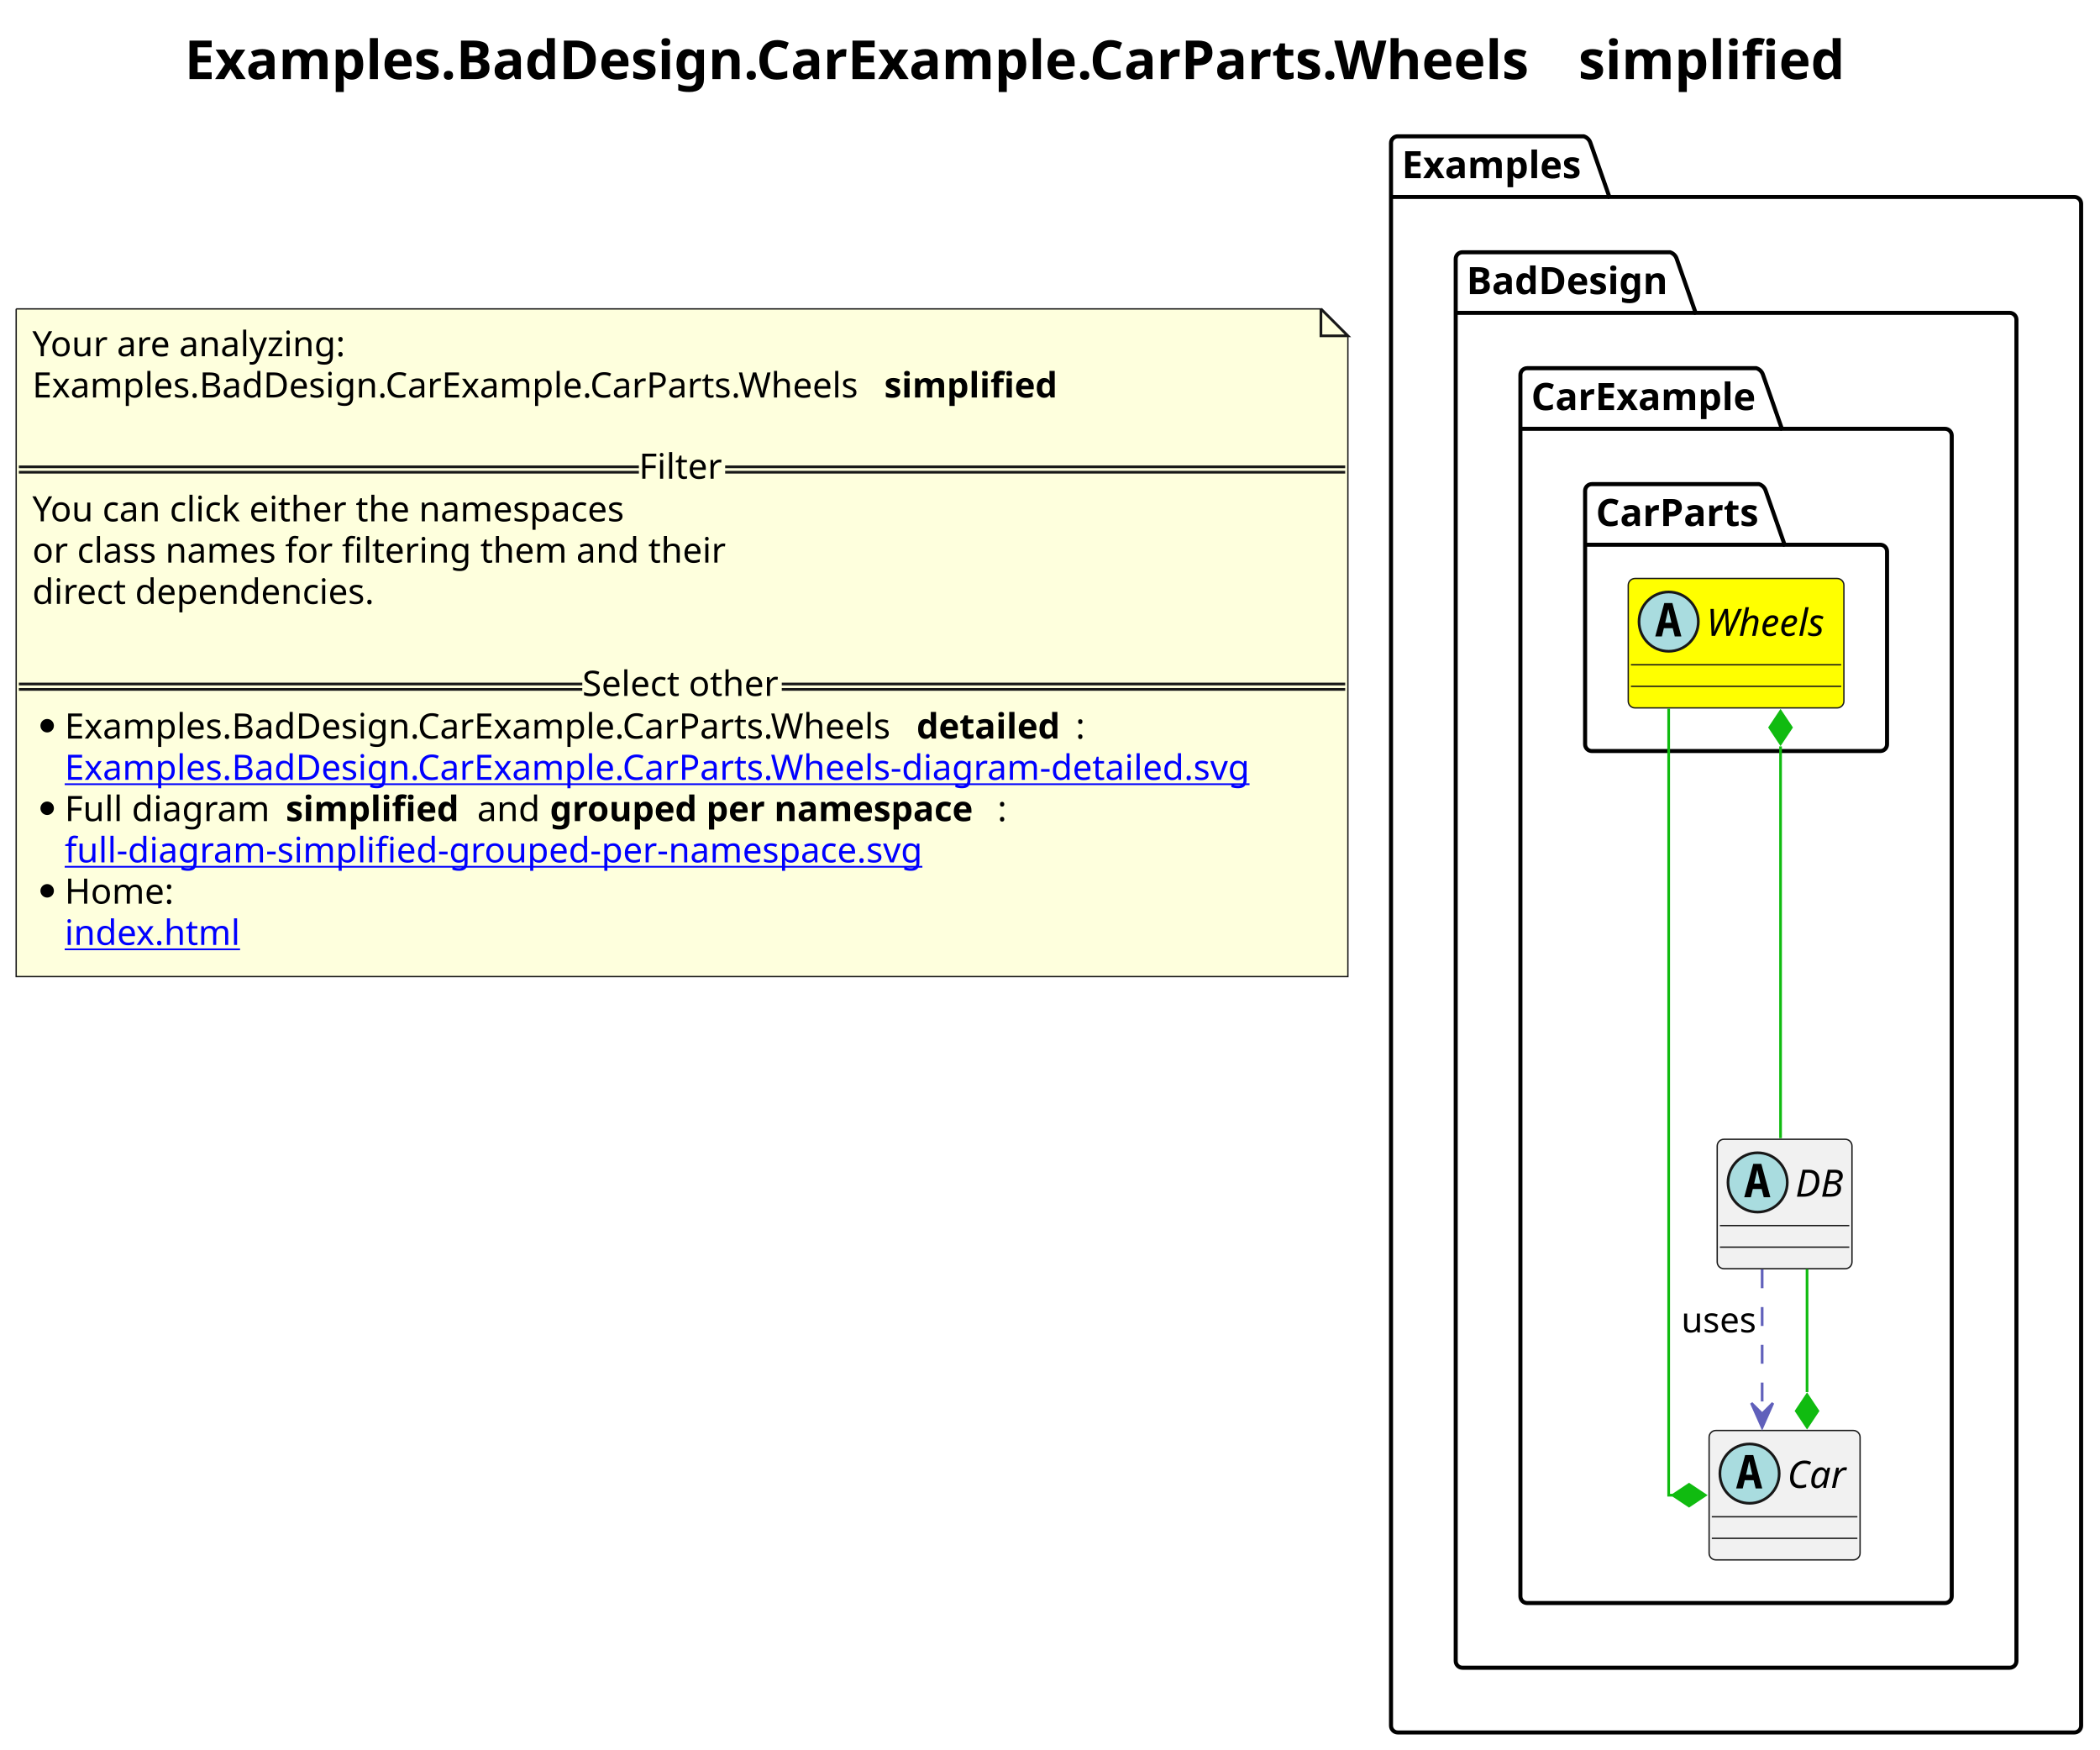
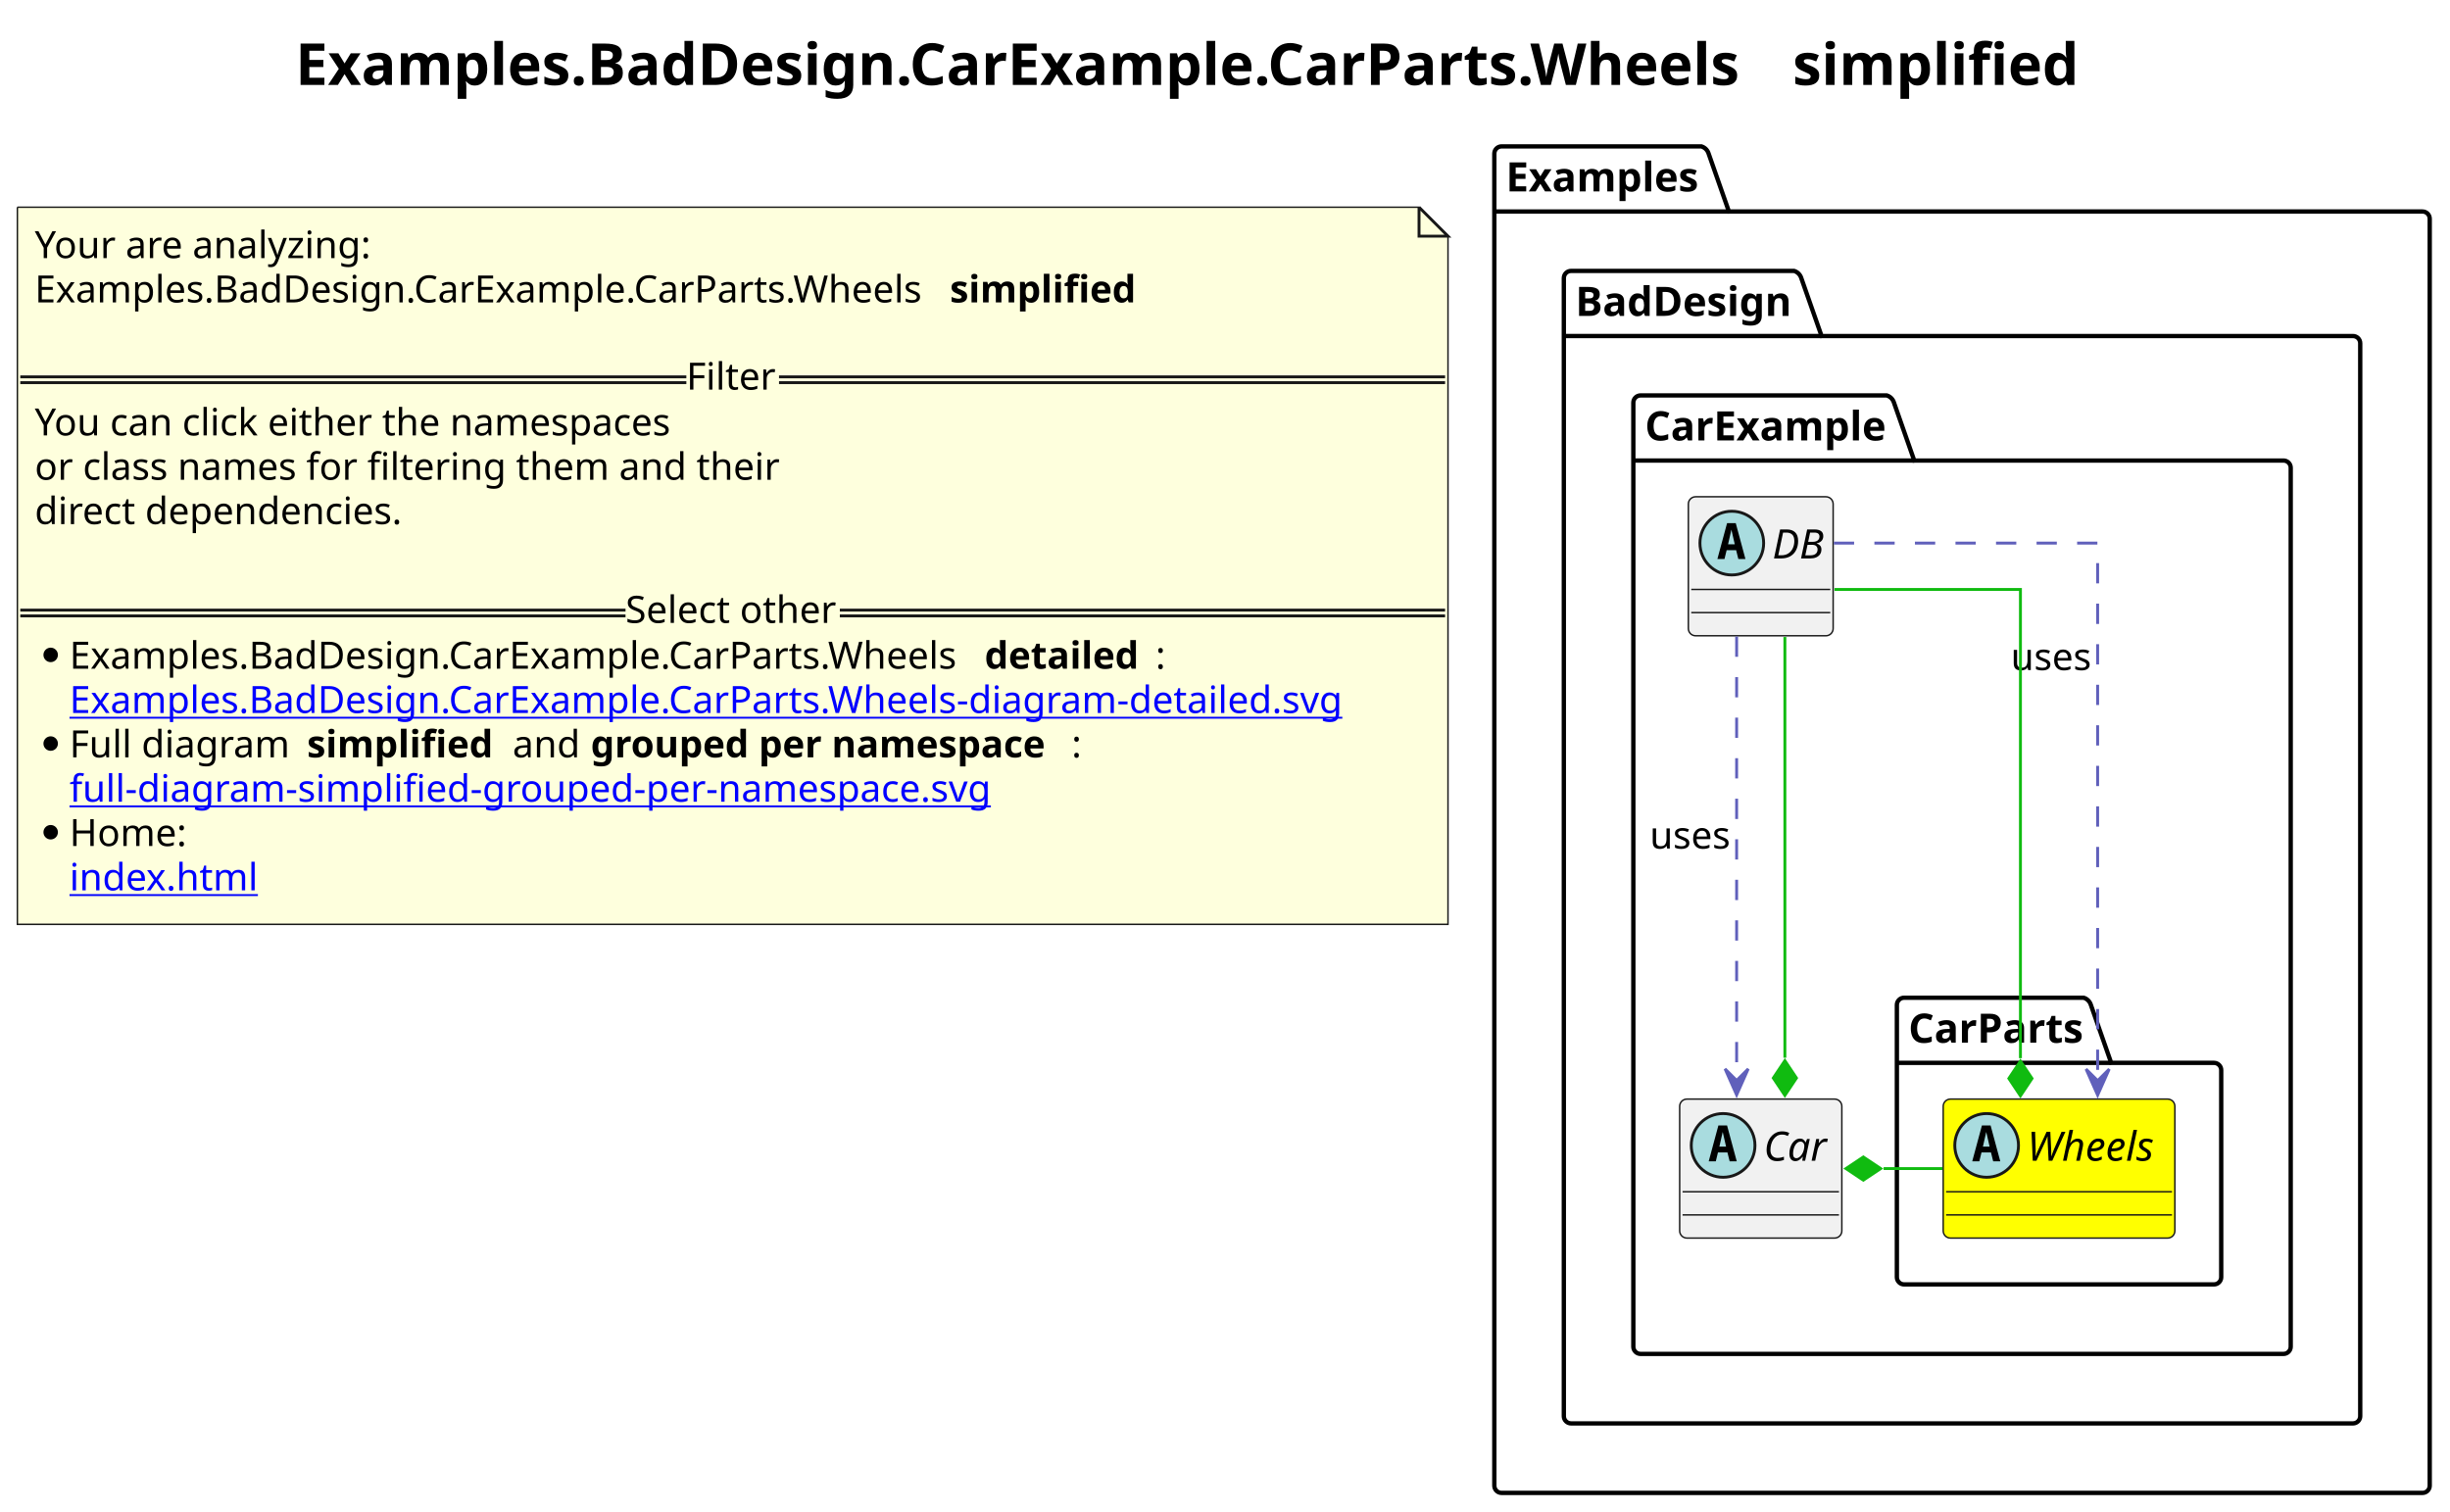
- <svg xmlns="http://www.w3.org/2000/svg" xmlns:xlink="http://www.w3.org/1999/xlink" contentStyleType="text/css" height="649px" preserveAspectRatio="none" style="width:779px;height:649px;background:#FFFFFF;" version="1.1" viewBox="0 0 779 649" width="779px" zoomAndPan="magnify">
+ <svg xmlns="http://www.w3.org/2000/svg" xmlns:xlink="http://www.w3.org/1999/xlink" contentStyleType="text/css" height="522px" preserveAspectRatio="none" style="width:846px;height:522px;background:#FFFFFF;" version="1.1" viewBox="0 0 846 522" width="846px" zoomAndPan="magnify">
  <defs />
  <g>
-     <text fill="#000000" font-family="sans-serif" font-size="20" font-weight="bold" lengthAdjust="spacing" textLength="510" x="68.5" y="29.336">Examples.BadDesign.CarExample.CarParts.Wheels</text>
-     <text fill="#000000" font-family="sans-serif" font-size="20" font-weight="bold" lengthAdjust="spacing" textLength="104" x="585.5" y="29.336">simplified</text>
-     <text fill="#000000" font-family="sans-serif" font-size="20" font-weight="bold" lengthAdjust="spacing" textLength="7" x="689.5" y="29.336"> </text>
+     <text fill="#000000" font-family="sans-serif" font-size="20" font-weight="bold" lengthAdjust="spacing" textLength="510" x="102" y="29.336">Examples.BadDesign.CarExample.CarParts.Wheels</text>
+     <text fill="#000000" font-family="sans-serif" font-size="20" font-weight="bold" lengthAdjust="spacing" textLength="104" x="619" y="29.336">simplified</text>
+     <text fill="#000000" font-family="sans-serif" font-size="20" font-weight="bold" lengthAdjust="spacing" textLength="7" x="723" y="29.336"> </text>
    <g id="cluster_Examples">
-       <path d="M518.5,50.555 L587.5,50.555 A3.75,3.75 0 0 1 590,53.055 L597,73.043 L769.5,73.043 A2.5,2.5 0 0 1 772,75.543 L772,640.055 A2.5,2.5 0 0 1 769.5,642.555 L518.5,642.555 A2.5,2.5 0 0 1 516,640.055 L516,53.055 A2.5,2.5 0 0 1 518.5,50.555 " fill="none" style="stroke:#000000;stroke-width:1.5;" />
+       <path d="M518.5,50.555 L587.5,50.555 A3.75,3.75 0 0 1 590,53.055 L597,73.043 L836.5,73.043 A2.5,2.5 0 0 1 839,75.543 L839,513.055 A2.5,2.5 0 0 1 836.5,515.555 L518.5,515.555 A2.5,2.5 0 0 1 516,513.055 L516,53.055 A2.5,2.5 0 0 1 518.5,50.555 " fill="none" style="stroke:#000000;stroke-width:1.5;" />
      <line style="stroke:#000000;stroke-width:1.5;" x1="516" x2="597" y1="73.043" y2="73.043" />
      <text fill="#000000" font-family="sans-serif" font-size="14" font-weight="bold" lengthAdjust="spacing" textLength="68" x="520" y="66.09">Examples</text>
    </g>
    <g id="cluster_BadDesign">
-       <path d="M542.5,93.555 L619.5,93.555 A3.75,3.75 0 0 1 622,96.055 L629,116.043 L745.5,116.043 A2.5,2.5 0 0 1 748,118.543 L748,616.055 A2.5,2.5 0 0 1 745.5,618.555 L542.5,618.555 A2.5,2.5 0 0 1 540,616.055 L540,96.055 A2.5,2.5 0 0 1 542.5,93.555 " fill="none" style="stroke:#000000;stroke-width:1.5;" />
+       <path d="M542.5,93.555 L619.5,93.555 A3.75,3.75 0 0 1 622,96.055 L629,116.043 L812.5,116.043 A2.5,2.5 0 0 1 815,118.543 L815,489.055 A2.5,2.5 0 0 1 812.5,491.555 L542.5,491.555 A2.5,2.5 0 0 1 540,489.055 L540,96.055 A2.5,2.5 0 0 1 542.5,93.555 " fill="none" style="stroke:#000000;stroke-width:1.5;" />
      <line style="stroke:#000000;stroke-width:1.5;" x1="540" x2="629" y1="116.043" y2="116.043" />
      <text fill="#000000" font-family="sans-serif" font-size="14" font-weight="bold" lengthAdjust="spacing" textLength="76" x="544" y="109.09">BadDesign</text>
    </g>
    <g id="cluster_CarExample">
-       <path d="M566.5,136.555 L651.5,136.555 A3.75,3.75 0 0 1 654,139.055 L661,159.043 L721.5,159.043 A2.5,2.5 0 0 1 724,161.543 L724,592.055 A2.5,2.5 0 0 1 721.5,594.555 L566.5,594.555 A2.5,2.5 0 0 1 564,592.055 L564,139.055 A2.5,2.5 0 0 1 566.5,136.555 " fill="none" style="stroke:#000000;stroke-width:1.5;" />
+       <path d="M566.5,136.555 L651.5,136.555 A3.75,3.75 0 0 1 654,139.055 L661,159.043 L788.5,159.043 A2.5,2.5 0 0 1 791,161.543 L791,465.055 A2.5,2.5 0 0 1 788.5,467.555 L566.5,467.555 A2.5,2.5 0 0 1 564,465.055 L564,139.055 A2.5,2.5 0 0 1 566.5,136.555 " fill="none" style="stroke:#000000;stroke-width:1.5;" />
      <line style="stroke:#000000;stroke-width:1.5;" x1="564" x2="661" y1="159.043" y2="159.043" />
      <text fill="#000000" font-family="sans-serif" font-size="14" font-weight="bold" lengthAdjust="spacing" textLength="84" x="568" y="152.09">CarExample</text>
    </g>
    <g id="cluster_CarParts">
-       <path d="M590.5,179.555 L652.5,179.555 A3.75,3.75 0 0 1 655,182.055 L662,202.043 L697.5,202.043 A2.5,2.5 0 0 1 700,204.543 L700,276.055 A2.5,2.5 0 0 1 697.5,278.555 L590.5,278.555 A2.5,2.5 0 0 1 588,276.055 L588,182.055 A2.5,2.5 0 0 1 590.5,179.555 " fill="none" style="stroke:#000000;stroke-width:1.5;" />
-       <line style="stroke:#000000;stroke-width:1.5;" x1="588" x2="662" y1="202.043" y2="202.043" />
-       <text fill="#000000" font-family="sans-serif" font-size="14" font-weight="bold" lengthAdjust="spacing" textLength="61" x="592" y="195.09">CarParts</text>
+       <path d="M657.5,344.555 L719.5,344.555 A3.75,3.75 0 0 1 722,347.055 L729,367.043 L764.5,367.043 A2.5,2.5 0 0 1 767,369.543 L767,441.055 A2.5,2.5 0 0 1 764.5,443.555 L657.5,443.555 A2.5,2.5 0 0 1 655,441.055 L655,347.055 A2.5,2.5 0 0 1 657.5,344.555 " fill="none" style="stroke:#000000;stroke-width:1.5;" />
+       <line style="stroke:#000000;stroke-width:1.5;" x1="655" x2="729" y1="367.043" y2="367.043" />
+       <text fill="#000000" font-family="sans-serif" font-size="14" font-weight="bold" lengthAdjust="spacing" textLength="61" x="659" y="360.09">CarParts</text>
    </g>
    <a href="Examples.BadDesign.CarExample.DB-diagram-simplified.svg" target="_top" title="Examples.BadDesign.CarExample.DB-diagram-simplified.svg" xlink:actuate="onRequest" xlink:href="Examples.BadDesign.CarExample.DB-diagram-simplified.svg" xlink:show="new" xlink:title="Examples.BadDesign.CarExample.DB-diagram-simplified.svg" xlink:type="simple">
      <g id="elem_DB">
-         <rect codeLine="4" fill="#F1F1F1" height="48" id="DB" rx="2.5" ry="2.5" style="stroke:#181818;stroke-width:0.5;" width="50" x="637" y="422.555" />
-         <ellipse cx="652" cy="438.555" fill="#A9DCDF" rx="11" ry="11" style="stroke:#181818;stroke-width:1.0;" />
-         <path d="M651.863,433.903 L650.71,438.975 L653.025,438.975 Z M650.369,431.662 L653.366,431.662 L656.711,444.055 L654.262,444.055 L653.499,440.992 L650.22,440.992 L649.473,444.055 L647.024,444.055 Z " fill="#000000" />
-         <text fill="#000000" font-family="sans-serif" font-size="14" font-style="italic" lengthAdjust="spacing" textLength="18" x="666" y="443.846">DB</text>
-         <line style="stroke:#181818;stroke-width:0.5;" x1="638" x2="686" y1="454.555" y2="454.555" />
-         <line style="stroke:#181818;stroke-width:0.5;" x1="638" x2="686" y1="462.555" y2="462.555" />
+         <rect codeLine="4" fill="#F1F1F1" height="48" id="DB" rx="2.5" ry="2.5" style="stroke:#181818;stroke-width:0.5;" width="50" x="583" y="171.555" />
+         <ellipse cx="598" cy="187.555" fill="#A9DCDF" rx="11" ry="11" style="stroke:#181818;stroke-width:1.0;" />
+         <path d="M597.863,182.903 L596.71,187.975 L599.025,187.975 Z M596.369,180.662 L599.366,180.662 L602.711,193.055 L600.262,193.055 L599.499,189.992 L596.22,189.992 L595.473,193.055 L593.024,193.055 Z " fill="#000000" />
+         <text fill="#000000" font-family="sans-serif" font-size="14" font-style="italic" lengthAdjust="spacing" textLength="18" x="612" y="192.846">DB</text>
+         <line style="stroke:#181818;stroke-width:0.5;" x1="584" x2="632" y1="203.555" y2="203.555" />
+         <line style="stroke:#181818;stroke-width:0.5;" x1="584" x2="632" y1="211.555" y2="211.555" />
      </g>
    </a>
    <a href="Examples.BadDesign.CarExample.Car-diagram-simplified.svg" target="_top" title="Examples.BadDesign.CarExample.Car-diagram-simplified.svg" xlink:actuate="onRequest" xlink:href="Examples.BadDesign.CarExample.Car-diagram-simplified.svg" xlink:show="new" xlink:title="Examples.BadDesign.CarExample.Car-diagram-simplified.svg" xlink:type="simple">
      <g id="elem_Car">
-         <rect codeLine="6" fill="#F1F1F1" height="48" id="Car" rx="2.5" ry="2.5" style="stroke:#181818;stroke-width:0.5;" width="56" x="634" y="530.555" />
-         <ellipse cx="649" cy="546.555" fill="#A9DCDF" rx="11" ry="11" style="stroke:#181818;stroke-width:1.0;" />
-         <path d="M648.863,541.903 L647.71,546.975 L650.025,546.975 Z M647.369,539.662 L650.366,539.662 L653.711,552.055 L651.262,552.055 L650.499,548.992 L647.22,548.992 L646.473,552.055 L644.024,552.055 Z " fill="#000000" />
-         <text fill="#000000" font-family="sans-serif" font-size="14" font-style="italic" lengthAdjust="spacing" textLength="24" x="663" y="551.846">Car</text>
-         <line style="stroke:#181818;stroke-width:0.5;" x1="635" x2="689" y1="562.555" y2="562.555" />
-         <line style="stroke:#181818;stroke-width:0.5;" x1="635" x2="689" y1="570.555" y2="570.555" />
+         <rect codeLine="6" fill="#F1F1F1" height="48" id="Car" rx="2.5" ry="2.5" style="stroke:#181818;stroke-width:0.5;" width="56" x="580" y="379.555" />
+         <ellipse cx="595" cy="395.555" fill="#A9DCDF" rx="11" ry="11" style="stroke:#181818;stroke-width:1.0;" />
+         <path d="M594.863,390.903 L593.71,395.975 L596.025,395.975 Z M593.369,388.662 L596.366,388.662 L599.711,401.055 L597.262,401.055 L596.499,397.992 L593.22,397.992 L592.473,401.055 L590.024,401.055 Z " fill="#000000" />
+         <text fill="#000000" font-family="sans-serif" font-size="14" font-style="italic" lengthAdjust="spacing" textLength="24" x="609" y="400.846">Car</text>
+         <line style="stroke:#181818;stroke-width:0.5;" x1="581" x2="635" y1="411.555" y2="411.555" />
+         <line style="stroke:#181818;stroke-width:0.5;" x1="581" x2="635" y1="419.555" y2="419.555" />
      </g>
    </a>
    <a href="Examples.BadDesign.CarExample.CarParts.Wheels-diagram-simplified.svg" target="_top" title="Examples.BadDesign.CarExample.CarParts.Wheels-diagram-simplified.svg" xlink:actuate="onRequest" xlink:href="Examples.BadDesign.CarExample.CarParts.Wheels-diagram-simplified.svg" xlink:show="new" xlink:title="Examples.BadDesign.CarExample.CarParts.Wheels-diagram-simplified.svg" xlink:type="simple">
      <g id="elem_Wheels">
-         <rect codeLine="8" fill="#FFFF00" height="48" id="Wheels" rx="2.5" ry="2.5" style="stroke:#181818;stroke-width:0.5;" width="80" x="604" y="214.555" />
-         <ellipse cx="619" cy="230.555" fill="#A9DCDF" rx="11" ry="11" style="stroke:#181818;stroke-width:1.0;" />
-         <path d="M618.863,225.903 L617.71,230.975 L620.025,230.975 Z M617.369,223.662 L620.366,223.662 L623.711,236.055 L621.262,236.055 L620.499,232.992 L617.22,232.992 L616.473,236.055 L614.024,236.055 Z " fill="#000000" />
-         <text fill="#000000" font-family="sans-serif" font-size="14" font-style="italic" lengthAdjust="spacing" textLength="48" x="633" y="235.846">Wheels</text>
-         <line style="stroke:#181818;stroke-width:0.5;" x1="605" x2="683" y1="246.555" y2="246.555" />
-         <line style="stroke:#181818;stroke-width:0.5;" x1="605" x2="683" y1="254.555" y2="254.555" />
+         <rect codeLine="8" fill="#FFFF00" height="48" id="Wheels" rx="2.5" ry="2.5" style="stroke:#181818;stroke-width:0.5;" width="80" x="671" y="379.555" />
+         <ellipse cx="686" cy="395.555" fill="#A9DCDF" rx="11" ry="11" style="stroke:#181818;stroke-width:1.0;" />
+         <path d="M685.863,390.903 L684.71,395.975 L687.025,395.975 Z M684.369,388.662 L687.366,388.662 L690.711,401.055 L688.262,401.055 L687.499,397.992 L684.22,397.992 L683.473,401.055 L681.024,401.055 Z " fill="#000000" />
+         <text fill="#000000" font-family="sans-serif" font-size="14" font-style="italic" lengthAdjust="spacing" textLength="48" x="700" y="400.846">Wheels</text>
+         <line style="stroke:#181818;stroke-width:0.5;" x1="672" x2="750" y1="411.555" y2="411.555" />
+         <line style="stroke:#181818;stroke-width:0.5;" x1="672" x2="750" y1="419.555" y2="419.555" />
      </g>
    </a>
    <g id="elem_FloatingNote">
-       <path d="M6,114.555 L6,362.213 L500,362.213 L500,124.555 L490,114.555 L6,114.555 " fill="#FEFFDD" style="stroke:#181818;stroke-width:0.5;" />
-       <path d="M490,114.555 L490,124.555 L500,124.555 L490,114.555 " fill="#FEFFDD" style="stroke:#181818;stroke-width:1.0;" />
-       <text fill="#000000" font-family="sans-serif" font-size="13" lengthAdjust="spacing" textLength="120" x="12" y="132.123">Your are analyzing:</text>
-       <text fill="#000000" font-family="sans-serif" font-size="13" lengthAdjust="spacing" textLength="312" x="12" y="147.434">Examples.BadDesign.CarExample.CarParts.Wheels</text>
-       <text fill="#000000" font-family="sans-serif" font-size="13" font-weight="bold" lengthAdjust="spacing" textLength="67" x="328" y="147.434">simplified</text>
-       <text fill="#000000" font-family="sans-serif" font-size="13" lengthAdjust="spacing" textLength="4" x="395" y="147.434"> </text>
-       <text fill="#000000" font-family="sans-serif" font-size="13" lengthAdjust="spacing" textLength="4" x="12" y="162.744"> </text>
-       <text fill="#000000" font-family="sans-serif" font-size="13" lengthAdjust="spacing" textLength="229" x="12" y="193.365">You can click either the namespaces</text>
-       <text fill="#000000" font-family="sans-serif" font-size="13" lengthAdjust="spacing" textLength="266" x="12" y="208.676">or class names for filtering them and their</text>
-       <text fill="#000000" font-family="sans-serif" font-size="13" lengthAdjust="spacing" textLength="130" x="12" y="223.986">direct dependencies.</text>
-       <text fill="#000000" font-family="sans-serif" font-size="13" lengthAdjust="spacing" textLength="4" x="12" y="239.297"> </text>
-       <line style="stroke:#181818;stroke-width:1.0;" x1="7" x2="237" y1="173.142" y2="173.142" />
-       <line style="stroke:#181818;stroke-width:1.0;" x1="7" x2="237" y1="175.142" y2="175.142" />
-       <text fill="#000000" font-family="sans-serif" font-size="13" lengthAdjust="spacing" textLength="32" x="237" y="177.555">Filter</text>
-       <line style="stroke:#181818;stroke-width:1.0;" x1="269" x2="499" y1="173.142" y2="173.142" />
-       <line style="stroke:#181818;stroke-width:1.0;" x1="269" x2="499" y1="175.142" y2="175.142" />
-       <ellipse cx="17.5" cy="269.16" fill="#000000" rx="2.5" ry="2.5" style="stroke:#000000;stroke-width:0.0;" />
-       <text fill="#000000" font-family="sans-serif" font-size="13" lengthAdjust="spacing" textLength="312" x="24" y="273.918">Examples.BadDesign.CarExample.CarParts.Wheels</text>
-       <text fill="#000000" font-family="sans-serif" font-size="13" font-weight="bold" lengthAdjust="spacing" textLength="55" x="340" y="273.918">detailed</text>
-       <text fill="#000000" font-family="sans-serif" font-size="13" lengthAdjust="spacing" textLength="4" x="399" y="273.918">:</text>
-       <text fill="#000000" font-family="sans-serif" font-size="13" lengthAdjust="spacing" textLength="12" x="12" y="289.228">   </text>
+       <path d="M6,71.555 L6,319.213 L500,319.213 L500,81.555 L490,71.555 L6,71.555 " fill="#FEFFDD" style="stroke:#181818;stroke-width:0.5;" />
+       <path d="M490,71.555 L490,81.555 L500,81.555 L490,71.555 " fill="#FEFFDD" style="stroke:#181818;stroke-width:1.0;" />
+       <text fill="#000000" font-family="sans-serif" font-size="13" lengthAdjust="spacing" textLength="120" x="12" y="89.123">Your are analyzing:</text>
+       <text fill="#000000" font-family="sans-serif" font-size="13" lengthAdjust="spacing" textLength="312" x="12" y="104.434">Examples.BadDesign.CarExample.CarParts.Wheels</text>
+       <text fill="#000000" font-family="sans-serif" font-size="13" font-weight="bold" lengthAdjust="spacing" textLength="67" x="328" y="104.434">simplified</text>
+       <text fill="#000000" font-family="sans-serif" font-size="13" lengthAdjust="spacing" textLength="4" x="395" y="104.434"> </text>
+       <text fill="#000000" font-family="sans-serif" font-size="13" lengthAdjust="spacing" textLength="4" x="12" y="119.744"> </text>
+       <text fill="#000000" font-family="sans-serif" font-size="13" lengthAdjust="spacing" textLength="229" x="12" y="150.365">You can click either the namespaces</text>
+       <text fill="#000000" font-family="sans-serif" font-size="13" lengthAdjust="spacing" textLength="266" x="12" y="165.676">or class names for filtering them and their</text>
+       <text fill="#000000" font-family="sans-serif" font-size="13" lengthAdjust="spacing" textLength="130" x="12" y="180.986">direct dependencies.</text>
+       <text fill="#000000" font-family="sans-serif" font-size="13" lengthAdjust="spacing" textLength="4" x="12" y="196.297"> </text>
+       <line style="stroke:#181818;stroke-width:1.0;" x1="7" x2="237" y1="130.142" y2="130.142" />
+       <line style="stroke:#181818;stroke-width:1.0;" x1="7" x2="237" y1="132.142" y2="132.142" />
+       <text fill="#000000" font-family="sans-serif" font-size="13" lengthAdjust="spacing" textLength="32" x="237" y="134.555">Filter</text>
+       <line style="stroke:#181818;stroke-width:1.0;" x1="269" x2="499" y1="130.142" y2="130.142" />
+       <line style="stroke:#181818;stroke-width:1.0;" x1="269" x2="499" y1="132.142" y2="132.142" />
+       <ellipse cx="17.5" cy="226.16" fill="#000000" rx="2.5" ry="2.5" style="stroke:#000000;stroke-width:0.0;" />
+       <text fill="#000000" font-family="sans-serif" font-size="13" lengthAdjust="spacing" textLength="312" x="24" y="230.918">Examples.BadDesign.CarExample.CarParts.Wheels</text>
+       <text fill="#000000" font-family="sans-serif" font-size="13" font-weight="bold" lengthAdjust="spacing" textLength="55" x="340" y="230.918">detailed</text>
+       <text fill="#000000" font-family="sans-serif" font-size="13" lengthAdjust="spacing" textLength="4" x="399" y="230.918">:</text>
+       <text fill="#000000" font-family="sans-serif" font-size="13" lengthAdjust="spacing" textLength="12" x="12" y="246.228">   </text>
      <a href="Examples.BadDesign.CarExample.CarParts.Wheels-diagram-detailed.svg" target="_top" title="Examples.BadDesign.CarExample.CarParts.Wheels-diagram-detailed.svg" xlink:actuate="onRequest" xlink:href="Examples.BadDesign.CarExample.CarParts.Wheels-diagram-detailed.svg" xlink:show="new" xlink:title="Examples.BadDesign.CarExample.CarParts.Wheels-diagram-detailed.svg" xlink:type="simple">
-         <text fill="#0000FF" font-family="sans-serif" font-size="13" lengthAdjust="spacing" text-decoration="underline" textLength="455" x="24" y="289.228">Examples.BadDesign.CarExample.CarParts.Wheels-diagram-detailed.svg</text>
+         <text fill="#0000FF" font-family="sans-serif" font-size="13" lengthAdjust="spacing" text-decoration="underline" textLength="455" x="24" y="246.228">Examples.BadDesign.CarExample.CarParts.Wheels-diagram-detailed.svg</text>
      </a>
-       <ellipse cx="17.5" cy="299.781" fill="#000000" rx="2.5" ry="2.5" style="stroke:#000000;stroke-width:0.0;" />
-       <text fill="#000000" font-family="sans-serif" font-size="13" lengthAdjust="spacing" textLength="78" x="24" y="304.539">Full diagram</text>
-       <text fill="#000000" font-family="sans-serif" font-size="13" font-weight="bold" lengthAdjust="spacing" textLength="67" x="106" y="304.539">simplified</text>
-       <text fill="#000000" font-family="sans-serif" font-size="13" lengthAdjust="spacing" textLength="23" x="177" y="304.539">and</text>
-       <text fill="#000000" font-family="sans-serif" font-size="13" font-weight="bold" lengthAdjust="spacing" textLength="166" x="204" y="304.539">grouped per namespace</text>
-       <text fill="#000000" font-family="sans-serif" font-size="13" lengthAdjust="spacing" textLength="4" x="370" y="304.539">:</text>
-       <text fill="#000000" font-family="sans-serif" font-size="13" lengthAdjust="spacing" textLength="12" x="12" y="319.85">   </text>
+       <ellipse cx="17.5" cy="256.781" fill="#000000" rx="2.5" ry="2.5" style="stroke:#000000;stroke-width:0.0;" />
+       <text fill="#000000" font-family="sans-serif" font-size="13" lengthAdjust="spacing" textLength="78" x="24" y="261.539">Full diagram</text>
+       <text fill="#000000" font-family="sans-serif" font-size="13" font-weight="bold" lengthAdjust="spacing" textLength="67" x="106" y="261.539">simplified</text>
+       <text fill="#000000" font-family="sans-serif" font-size="13" lengthAdjust="spacing" textLength="23" x="177" y="261.539">and</text>
+       <text fill="#000000" font-family="sans-serif" font-size="13" font-weight="bold" lengthAdjust="spacing" textLength="166" x="204" y="261.539">grouped per namespace</text>
+       <text fill="#000000" font-family="sans-serif" font-size="13" lengthAdjust="spacing" textLength="4" x="370" y="261.539">:</text>
+       <text fill="#000000" font-family="sans-serif" font-size="13" lengthAdjust="spacing" textLength="12" x="12" y="276.85">   </text>
      <a href="full-diagram-simplified-grouped-per-namespace.svg" target="_top" title="full-diagram-simplified-grouped-per-namespace.svg" xlink:actuate="onRequest" xlink:href="full-diagram-simplified-grouped-per-namespace.svg" xlink:show="new" xlink:title="full-diagram-simplified-grouped-per-namespace.svg" xlink:type="simple">
-         <text fill="#0000FF" font-family="sans-serif" font-size="13" lengthAdjust="spacing" text-decoration="underline" textLength="343" x="24" y="319.85">full-diagram-simplified-grouped-per-namespace.svg</text>
+         <text fill="#0000FF" font-family="sans-serif" font-size="13" lengthAdjust="spacing" text-decoration="underline" textLength="343" x="24" y="276.85">full-diagram-simplified-grouped-per-namespace.svg</text>
      </a>
-       <ellipse cx="17.5" cy="330.402" fill="#000000" rx="2.5" ry="2.5" style="stroke:#000000;stroke-width:0.0;" />
-       <text fill="#000000" font-family="sans-serif" font-size="13" lengthAdjust="spacing" textLength="41" x="24" y="335.16">Home:</text>
-       <text fill="#000000" font-family="sans-serif" font-size="13" lengthAdjust="spacing" textLength="12" x="12" y="350.471">   </text>
+       <ellipse cx="17.5" cy="287.402" fill="#000000" rx="2.5" ry="2.5" style="stroke:#000000;stroke-width:0.0;" />
+       <text fill="#000000" font-family="sans-serif" font-size="13" lengthAdjust="spacing" textLength="41" x="24" y="292.16">Home:</text>
+       <text fill="#000000" font-family="sans-serif" font-size="13" lengthAdjust="spacing" textLength="12" x="12" y="307.471">   </text>
      <a href="index.html" target="_top" title="index.html" xlink:actuate="onRequest" xlink:href="index.html" xlink:show="new" xlink:title="index.html" xlink:type="simple">
-         <text fill="#0000FF" font-family="sans-serif" font-size="13" lengthAdjust="spacing" text-decoration="underline" textLength="68" x="24" y="350.471">index.html</text>
+         <text fill="#0000FF" font-family="sans-serif" font-size="13" lengthAdjust="spacing" text-decoration="underline" textLength="68" x="24" y="307.471">index.html</text>
      </a>
-       <line style="stroke:#181818;stroke-width:1.0;" x1="7" x2="216" y1="253.694" y2="253.694" />
-       <line style="stroke:#181818;stroke-width:1.0;" x1="7" x2="216" y1="255.694" y2="255.694" />
-       <text fill="#000000" font-family="sans-serif" font-size="13" lengthAdjust="spacing" textLength="74" x="216" y="258.107">Select other</text>
-       <line style="stroke:#181818;stroke-width:1.0;" x1="290" x2="499" y1="253.694" y2="253.694" />
-       <line style="stroke:#181818;stroke-width:1.0;" x1="290" x2="499" y1="255.694" y2="255.694" />
+       <line style="stroke:#181818;stroke-width:1.0;" x1="7" x2="216" y1="210.694" y2="210.694" />
+       <line style="stroke:#181818;stroke-width:1.0;" x1="7" x2="216" y1="212.694" y2="212.694" />
+       <text fill="#000000" font-family="sans-serif" font-size="13" lengthAdjust="spacing" textLength="74" x="216" y="215.107">Select other</text>
+       <line style="stroke:#181818;stroke-width:1.0;" x1="290" x2="499" y1="210.694" y2="210.694" />
+       <line style="stroke:#181818;stroke-width:1.0;" x1="290" x2="499" y1="212.694" y2="212.694" />
    </g>
    <g id="link_DB_Car">
-       <path codeLine="15" d="M653.67,470.795 C653.67,470.795 653.67,524.395 653.67,524.395 " fill="none" id="DB-to-Car" style="stroke:#6060BB;stroke-width:1.0;stroke-dasharray:7.0,7.0;" />
-       <polygon fill="#6060BB" points="653.67,529.395,657.67,520.395,653.67,524.395,649.67,520.395,653.67,529.395" style="stroke:#6060BB;stroke-width:1.0;" />
-       <text fill="#000000" font-family="sans-serif" font-size="13" lengthAdjust="spacing" textLength="29" x="623.67" y="494.163">uses</text>
+       <path codeLine="15" d="M599.67,219.825 C599.67,219.825 599.67,373.125 599.67,373.125 " fill="none" id="DB-to-Car" style="stroke:#6060BB;stroke-width:1.0;stroke-dasharray:7.0,7.0;" />
+       <polygon fill="#6060BB" points="599.67,378.125,603.67,369.125,599.67,373.125,595.67,369.125,599.67,378.125" style="stroke:#6060BB;stroke-width:1.0;" />
+       <text fill="#000000" font-family="sans-serif" font-size="13" lengthAdjust="spacing" textLength="29" x="569.67" y="293.043">uses</text>
    </g>
    <g id="link_Car_DB">
-       <path codeLine="17" d="M670.33,516.315 C670.33,516.315 670.33,470.715 670.33,470.715 " fill="none" id="Car-backto-DB" style="stroke:#10BB10;stroke-width:1.0;" />
-       <polygon fill="#10BB10" points="670.33,529.315,674.33,523.315,670.33,517.315,666.33,523.315,670.33,529.315" style="stroke:#10BB10;stroke-width:1.0;" />
+       <path codeLine="18" d="M616.33,365.285 C616.33,365.285 616.33,219.985 616.33,219.985 " fill="none" id="Car-backto-DB" style="stroke:#10BB10;stroke-width:1.0;" />
+       <polygon fill="#10BB10" points="616.33,378.285,620.33,372.285,616.33,366.285,612.33,372.285,616.33,378.285" style="stroke:#10BB10;stroke-width:1.0;" />
+     </g>
+     <g id="link_DB_Wheels">
+       <path codeLine="16" d="M633.24,187.555 C667.46,187.555 724.33,187.555 724.33,187.555 C724.33,187.555 724.33,373.195 724.33,373.195 " fill="none" id="DB-to-Wheels" style="stroke:#6060BB;stroke-width:1.0;stroke-dasharray:7.0,7.0;" />
+       <polygon fill="#6060BB" points="724.33,378.195,728.33,369.195,724.33,373.195,720.33,369.195,724.33,378.195" style="stroke:#6060BB;stroke-width:1.0;" />
+       <text fill="#000000" font-family="sans-serif" font-size="13" lengthAdjust="spacing" textLength="29" x="694.33" y="231.403">uses</text>
+     </g>
+     <g id="link_Wheels_DB">
+       <path codeLine="21" d="M697.67,365.435 C697.67,365.435 697.67,203.555 697.67,203.555 C697.67,203.555 659.96,203.555 633.46,203.555 " fill="none" id="Wheels-backto-DB" style="stroke:#10BB10;stroke-width:1.0;" />
+       <polygon fill="#10BB10" points="697.67,378.435,701.67,372.435,697.67,366.435,693.67,372.435,697.67,378.435" style="stroke:#10BB10;stroke-width:1.0;" />
    </g>
    <g id="link_Car_Wheels">
-       <path codeLine="16" d="M620.46,554.555 C620.46,554.555 619,554.555 619,554.555 C619,554.555 619,336.825 619,262.825 " fill="none" id="Car-backto-Wheels" style="stroke:#10BB10;stroke-width:1.0;" />
-       <polygon fill="#10BB10" points="632.56,554.555,626.56,550.555,620.56,554.555,626.56,558.555,632.56,554.555" style="stroke:#10BB10;stroke-width:1.0;" />
-     </g>
-     <g id="link_Wheels_DB">
-       <path codeLine="20" d="M660.5,276.825 C660.5,276.825 660.5,422.125 660.5,422.125 " fill="none" id="Wheels-backto-DB" style="stroke:#10BB10;stroke-width:1.0;" />
-       <polygon fill="#10BB10" points="660.5,263.825,656.5,269.825,660.5,275.825,664.5,269.825,660.5,263.825" style="stroke:#10BB10;stroke-width:1.0;" />
+       <path codeLine="17" d="M650.42,403.555 C650.42,403.555 670.72,403.555 670.72,403.555 " fill="none" id="Car-backto-Wheels" style="stroke:#10BB10;stroke-width:1.0;" />
+       <polygon fill="#10BB10" points="637.42,403.555,643.42,407.555,649.42,403.555,643.42,399.555,637.42,403.555" style="stroke:#10BB10;stroke-width:1.0;" />
    </g>
  </g>
</svg>
